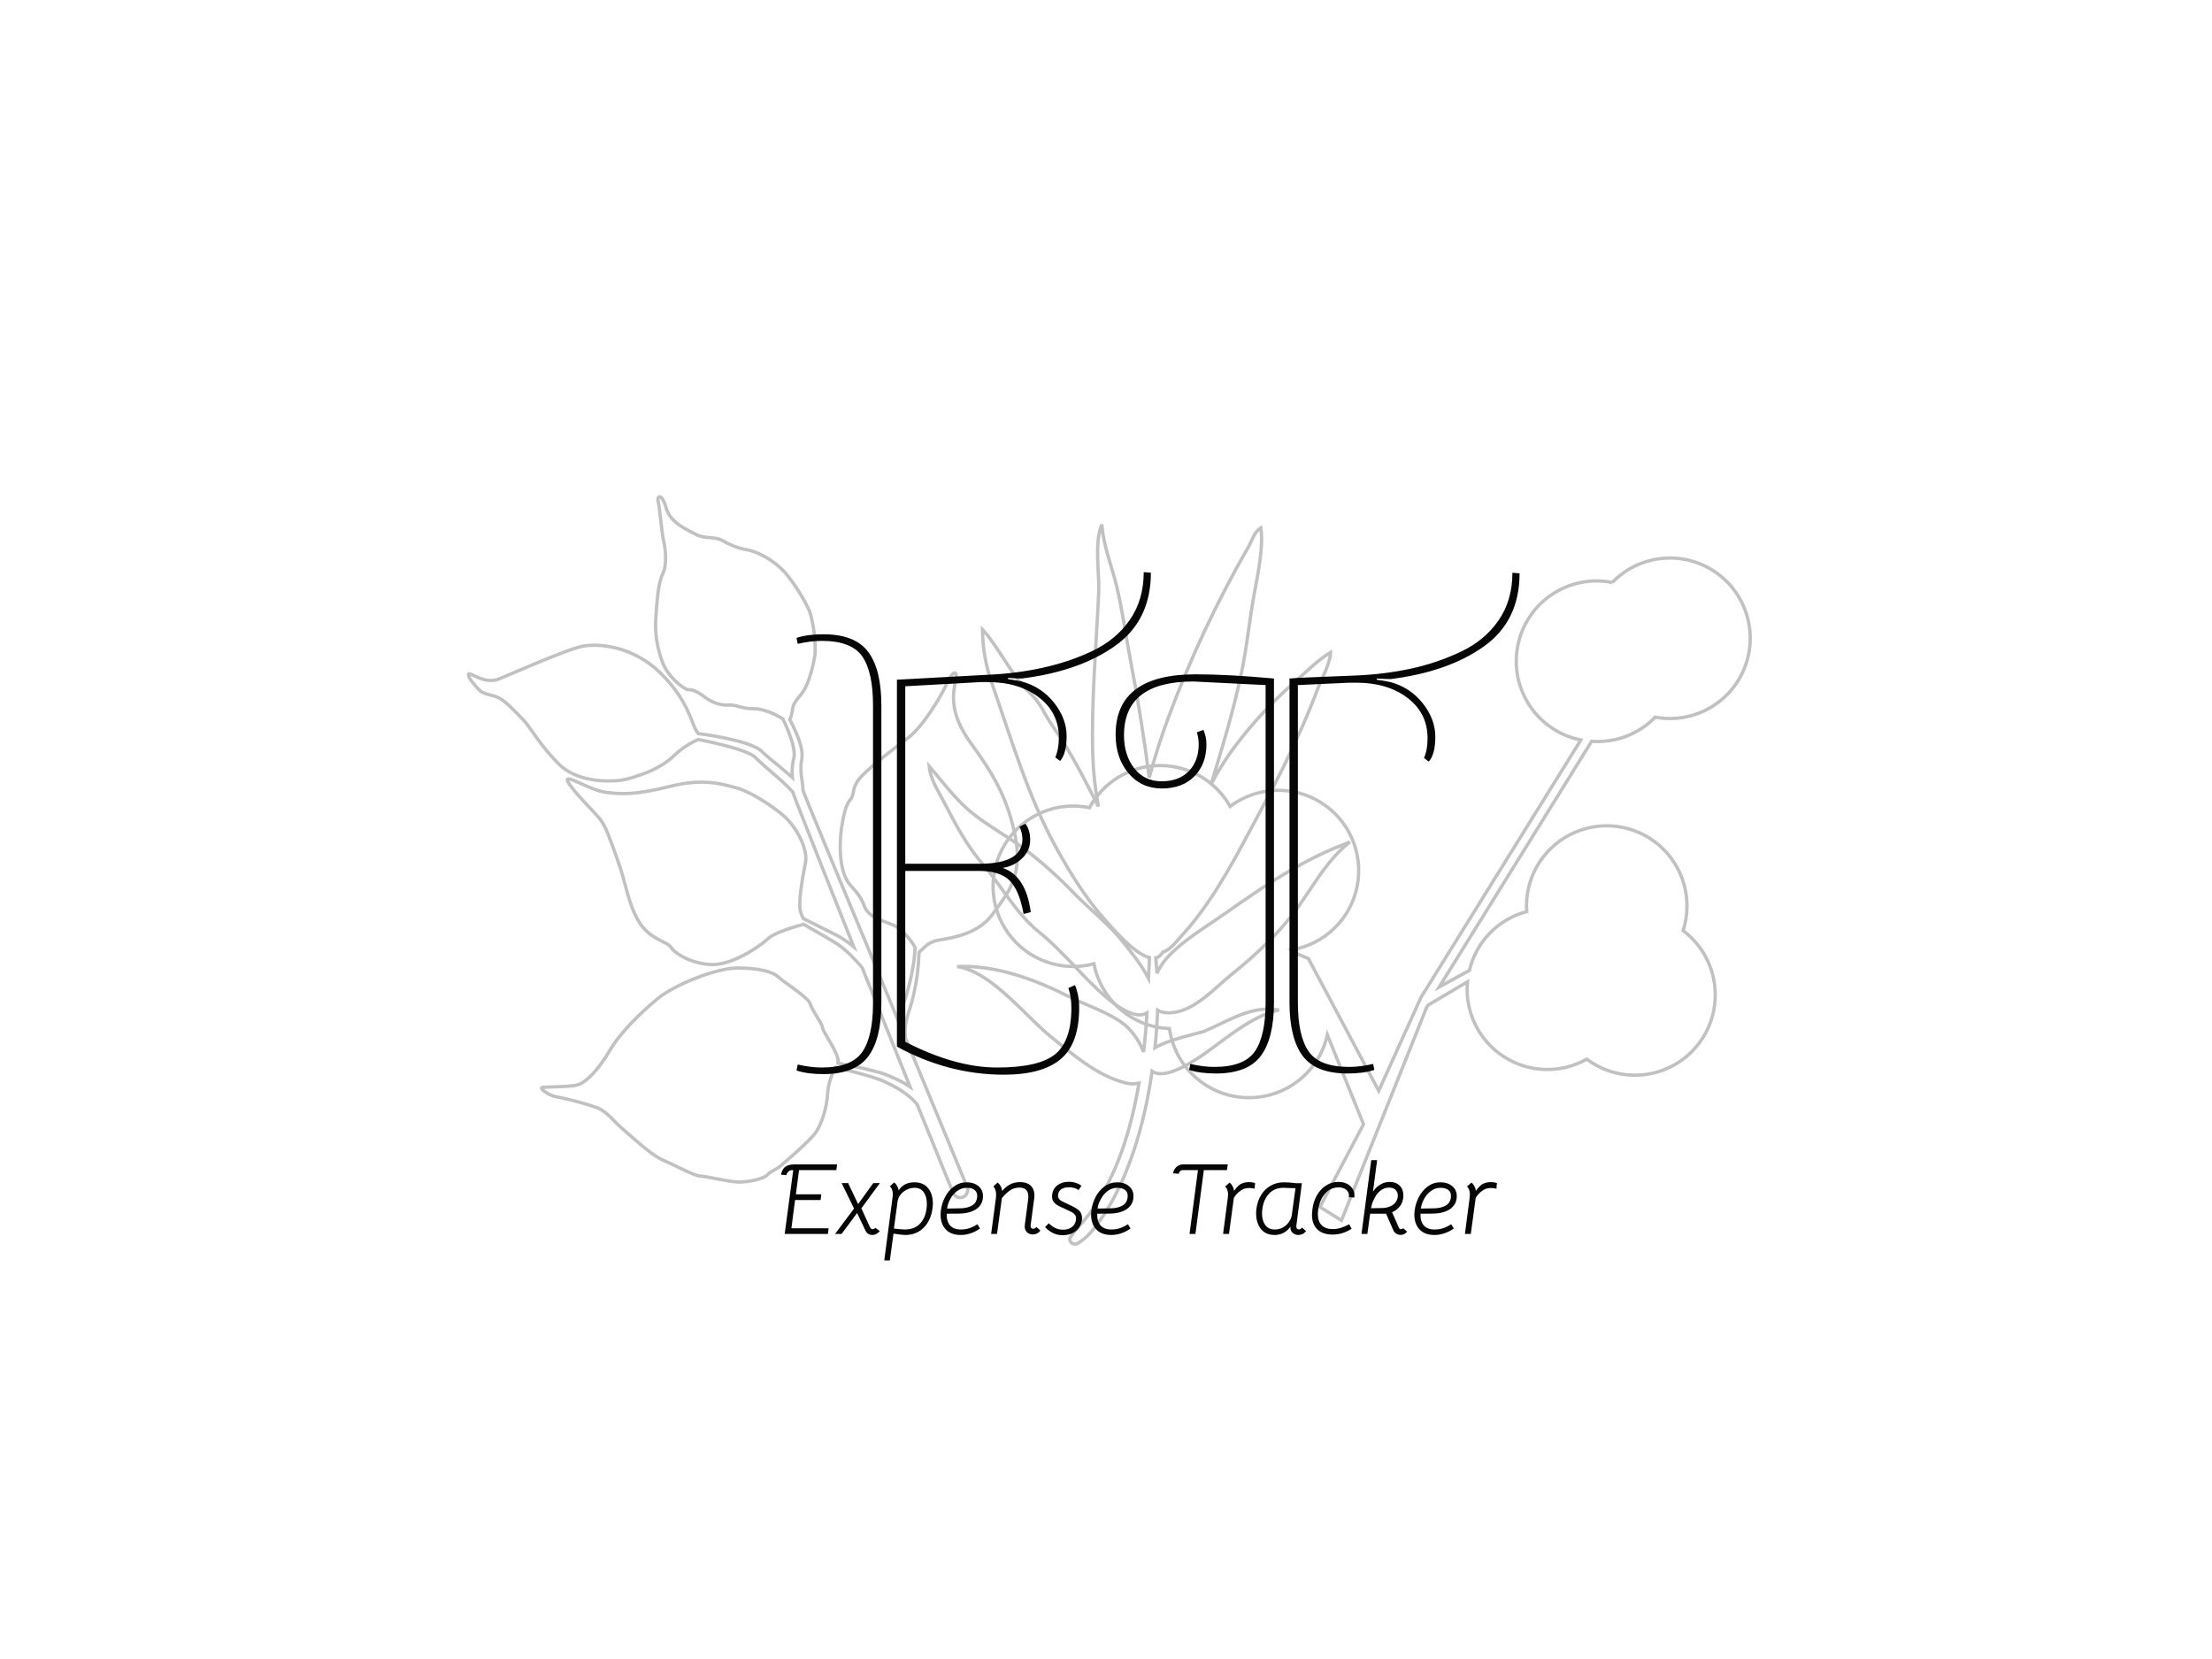
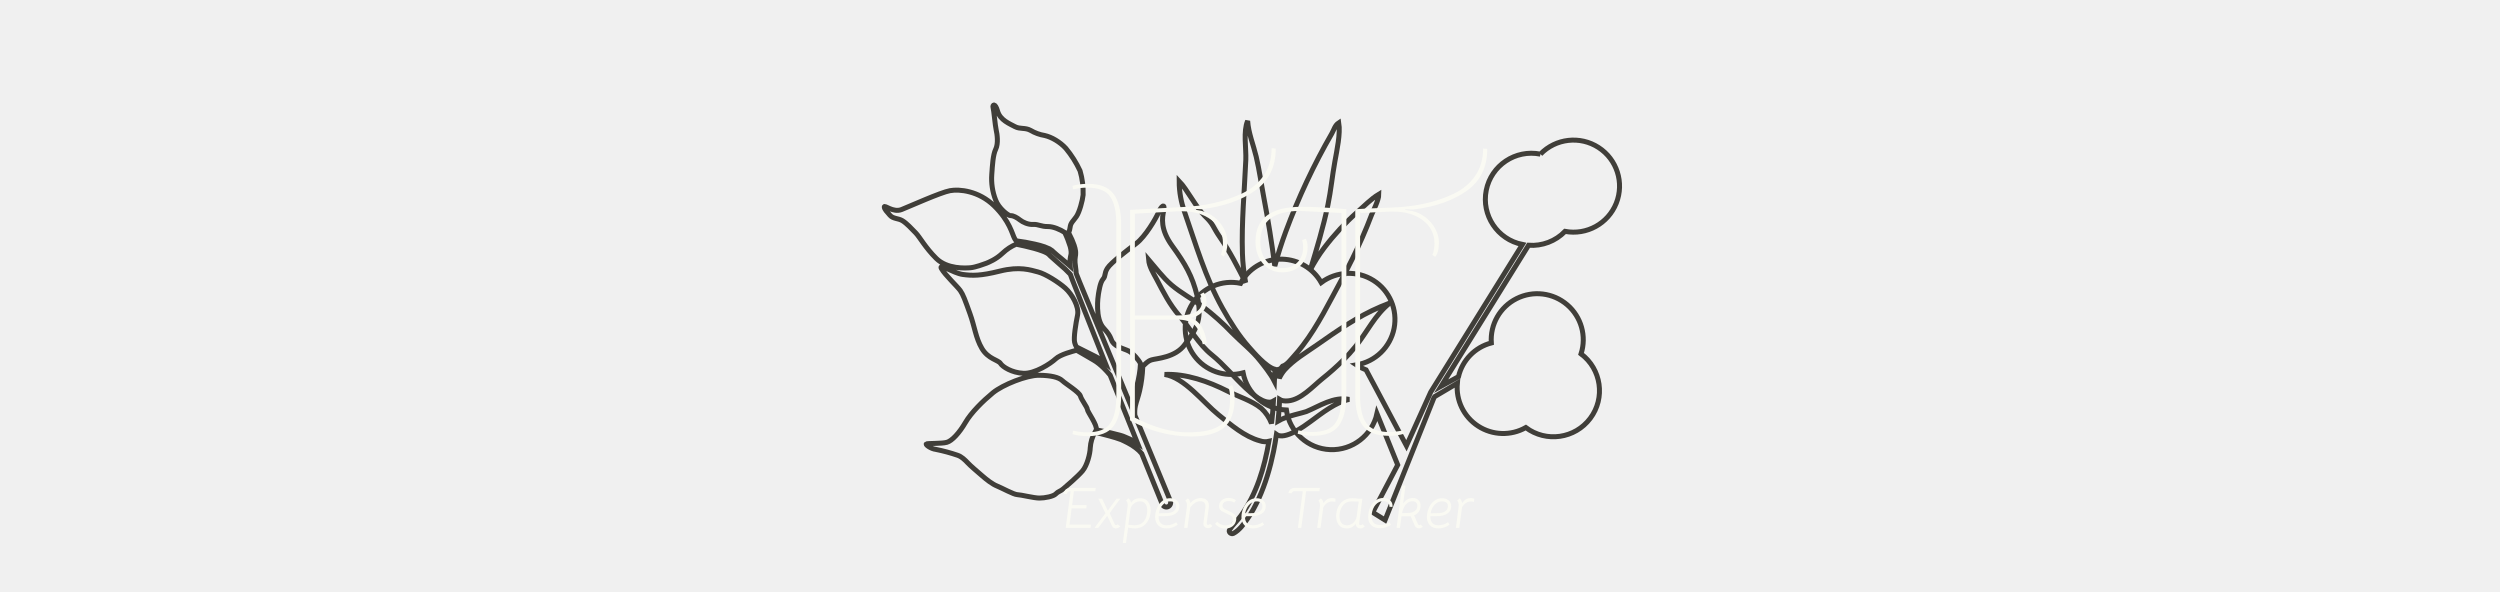
- <svg xmlns="http://www.w3.org/2000/svg" version="1.1" width="2000" height="1500" viewBox="0 0 2000 1500">
-   <rect width="2000" height="1500" x="0" y="0" id="background" stroke="transparent" fill="#ffffff" />
-   <svg xml:space="preserve" width="1500" height="1125" data-version="2" data-id="lg_7Q4JsqnYj3ns9Yr5c1" viewBox="0 0 571 355" x="250" y="187.5">
+ <svg xmlns="http://www.w3.org/2000/svg" version="1.1" width="1500" height="355" viewBox="0 0 1500 355">
+   <svg xml:space="preserve" width="1500" height="355" data-version="2" data-id="lg_7Q4JsqnYj3ns9Yr5c1" viewBox="0 0 571 355" x="0" y="0">
    <rect width="100%" height="100%" fill="transparent" />
-     <path fill="none" stroke="#c1c1c1" stroke-width="3" d="M459.757 92.484c-14.97-2.988-29.525 6.721-32.513 21.69-2.988 14.97 6.721 29.525 21.69 32.513l-54.886 88.375-.121.194-14.56 32.185-19.95-37.533-.862-1.581-3.403-6.4-3.497-1.512q-1.052-.792-2.19-1.503a27.648 27.648 0 1 0-21.233-49.37 27.677 27.677 0 0 0-47.527-1.099q-.469.75-.865 1.546a27.62 27.62 0 1 0 1.514 53.736 27.534 27.534 0 0 0 25.977 22.288 27.648 27.648 0 0 0 54.36 2.172l12.442 30.755-15.002 28.477 7.404 4.627 29.286-73.25.529-.847 13.555-8.016a27.62 27.62 0 0 0 41.075 26.609c12.212 9.155 29.53 6.676 38.686-5.536 9.155-12.212 6.677-29.53-5.536-38.686a27.62 27.62 0 1 0-53.84-6.558 27.392 27.392 0 0 0-19.702 20.224l-10.416 5.738 52.473-84.566a27.677 27.677 0 0 0 21.89-8.326 27.62 27.62 0 1 0-14.763-46.37" vector-effect="non-scaling-stroke" />
-     <path fill="none" stroke="#c1c1c1" stroke-width="3" d="m237.724 300.591-18.087-43.727-3.212-7.657a18.908 18.908 0 0 1 .32-5.778q.513-2.146 1.261-4.392a62.128 62.128 0 0 0 1.276-4.647 75.634 75.634 0 0 0 1.86-14.196l.003-.427c1.726-1.43 2.691-2.996 5.296-3.843 2.959-.929 14.229-1.248 19.964-9.203 5.772-7.961 11.113-13.752 7.306-29.508-2.824-11.508-6.952-18.751-14.864-29.633-7.28-10.043-6.061-16.775-5.118-21.324.944-4.55-1.513-2.643-3.098 1.128-1.585 3.77-7.993 14.617-13.315 18.64-5.323 4.022-15.313 11.602-17.383 14.934-2.07 3.333-.843 4.455-2.614 6.513-1.77 2.057-2.413 7.213-2.734 8.802-.3 1.604-2.173 15.065 3.206 20.711 5.347 5.69 3.562 6.781 6.135 9.275 2.558 2.517 7.098 3.19 9.683 4.868 1.905 1.235 4.88 4.473 6.173 6.96a48.622 48.622 0 0 1-.707 6.661 72.932 72.932 0 0 1-3.53 13.423q-.858 2.169-1.558 4.58l-.097.328-12.408-29.891q-9.123-21.821-18.125-43.721l-1.083-2.738-.554-1.376-.502-1.308a27.012 27.012 0 0 0-.316-3.222q-.26-1.7-.375-3.231a16.207 16.207 0 0 1 .202-3.915l.077-.44.058-.553a10.805 10.805 0 0 0-.022-1.994 18.908 18.908 0 0 0-.856-3.534q-.569-1.684-1.274-3.267-.94-2.142-2.047-4.235a10.805 10.805 0 0 0 .908-3.322c.286-2.669 1.906-3.71 3.759-6.403 1.852-2.693 3.696-9.613 4.035-12.97a45.92 45.92 0 0 0-1.834-14.475 62.128 62.128 0 0 0-8.549-13.504c-3.503-3.805-8.479-6.728-12.661-7.678a24.31 24.31 0 0 1-8.495-3.08c-3.248-1.813-6.29-.578-9.398-2.26-3.109-1.683-8.873-3.905-10.355-9.23-1.526-5.355-3.224-3.873-2.73-2.175.486 1.66 1.264 10.91 1.865 13.441.602 2.532 1.373 8.117-.278 11.512-1.651 3.394-1.953 9.382-2.37 15.158a35.116 35.116 0 0 0 2.275 15.212c1.759 5.023 7.662 9.684 9.09 9.53 1.427-.155 3.772 1.157 5.531 2.554 1.76 1.397 4.992 2.902 8.002 2.7 3.01-.2 4.66 1.351 8.873 1.268 3.298 0 7.37 1.862 9.969 3.518a56.725 56.725 0 0 1 3.307 8.416q.436 1.591.566 3.1.042.788-.018 1.439l-.343 1.573a18.908 18.908 0 0 0-.249 5.63l-.734-.647-4.558-3.85q-2.341-1.838-4.463-3.752l-.529-.47-.263-.283-.133-.093-.19-.199q-.788-.618-1.514-.994-1.482-.708-2.932-1.228-2.93-.997-5.83-1.61a108.048 108.048 0 0 0-11.21-1.98 8.104 8.104 0 0 1-1-1.492c-1.375-2.511-2.88-10.392-12.16-19.462-9.28-9.07-20.922-10.197-26.574-9.143-5.652 1.055-23.923 9.3-29.035 11.326-5.112 2.027-10.489-3.057-10.358-1.548.13 1.51 1.495 2.762 3.4 4.986 1.92 2.202 5.041 1.75 7.502 3.274 2.454 1.488 5.54 4.803 7.985 7.34 2.445 2.536 5.69 8.732 12.27 15.253 6.581 6.52 17.56 5.864 20.578 5.603 3.018-.26 8-2.147 9.458-2.676 1.414-.56 5.847-2.37 9.454-5.779 3.01-2.839 5.602-4.42 8.486-5.666a162.072 162.072 0 0 1 10.577 2.46q2.83.762 5.49 1.767a18.908 18.908 0 0 1 2.491 1.15l.996.698.124.153.241.268.564.56q2.224 2.051 4.466 3.983 2.279 1.926 4.407 3.878a48.622 48.622 0 0 1 2.945 2.952l.268.419.029.053.09.294q.237.792.529 1.458l.515 1.384 1.09 2.775q8.64 22.042 17.421 44.02l1.22 3.062a45.92 45.92 0 0 0-4.048-2.933l-1.85-1.031-7.297-3.66-4.15-2.08a10.805 10.805 0 0 1-1.06-2.722c-.675-2.945.74-11.418 1.776-16.43.999-5.006-3.384-12.592-7.38-16.116-3.98-3.545-11.928-8.583-16.354-9.704-4.47-1.15-11.011-3.489-22.806-.536-11.796 2.953-16.633 2.797-22.333 2.037-5.7-.76-14.899-7.167-12.766-3.432 2.133 3.736 9.492 10.604 11.249 13.087 1.734 2.468 2.895 5.754 5.784 13.778 2.898 7.965 3.45 14.617 7.21 20.975 3.758 6.358 9.868 6.91 11.147 8.993 1.294 2.06 6.82 5.566 13.706 5.904 6.893.375 16.434-5.904 19.328-8.626 2.895-2.721 10.455-4.617 12.62-5.212l3.128 1.795q3.551 1.992 7.025 4.095c2.242 1.273 4.227 2.96 6.125 4.816q2.044 2.025 3.845 4.21l13.537 33.649 2.942 7.336q-2.348-1.545-4.773-2.65l-2.73-1.186-.691-.285-.356-.15-.394-.145q-.706-.263-1.458-.46-2.875-.793-5.745-1.45l-5.742-1.218-2.895-.576c.769-2.793-5.254-10.769-5.362-12.263-.108-1.493-3.482-5.67-4.177-8.068-.71-2.377-8.782-7.238-10.88-9.234-2.135-1.99-6.718-3.121-13.985-3.198-7.304-.07-21.696 5.65-27.66 10.541-5.927 4.885-12.972 11.79-16.529 17.907-3.557 6.116-7.968 10.908-11.053 11.782-3.1.896-11.994.505-12.388 1.02-.394.516 2.901 2.922 5.787 3.228a102.646 102.646 0 0 1 13.033 3.52c2.328.773 4.448 2.785 6.173 4.653 1.748 1.883 5.632 5.097 8.453 7.567 2.836 2.448 6.045 5.024 9.074 6.255 3.03 1.23 9.949 5.053 12.06 5.146 2.142.05 10.061 2.066 13.299 2.058 3.222.014 8.513-.997 9.859-2.495 1.368-1.482 2.649-1.475 4.453-3.015 1.803-1.54 8.72-7.415 11.561-10.767 2.842-3.352 4.545-10.305 4.665-13.914a21.61 21.61 0 0 1 2.798-9.318l3.308.832 5.654 1.486a72.932 72.932 0 0 1 6.86 2.165l.296.142.297.142.675.307 2.593 1.289a32.414 32.414 0 0 1 4.758 3q2.07 1.517 3.637 3.471l12.344 30.407.044.031a2.62 2.62 0 0 0 3.392 1.42 2.701 2.701 0 0 0 1.413-3.43m-59.918-135.77" vector-effect="non-scaling-stroke" />
-     <path fill="none" stroke="#c1c1c1" stroke-width="3" d="M363.843 184.046c-13.843 5.862-25.896 14.338-38.253 22.98-6.605 4.623-13.815 8.806-19.264 14.833a22.016 22.016 0 0 0-3.275 5.118q-.165-2.642-.412-5.311.77-.165 1.376-.716.633-.605 1.073-1.238c2.614-.826 4.816-3.88 6.687-5.917q2.807-3.082 5.367-6.467c9.136-11.971 16.044-26.172 23.116-39.189q6.935-12.714 12.77-25.978 2.89-6.578 5.421-13.265c.826-2.174 4.348-8.834 4.348-12.357-4.76 2.863-8.806 7.156-12.88 10.678a148.608 148.608 0 0 0-19.896 21.493 93.568 93.568 0 0 0-8.366 13.293c3.908-12.825 7.843-25.814 10.568-38.914 1.843-8.889 2.614-17.475 4.238-26.364 1.155-6.467 3.385-16.484 2.311-23.062-2.339 1.541-2.862 4.128-4.183 6.44a388.032 388.032 0 0 0-27.575 58.728 233.92 233.92 0 0 0-6.632 20.805 674.24 674.24 0 0 0-6.522-40.73c-1.596-8.366-2.67-16.594-4.624-24.85-1.65-6.963-4.706-14.31-5.146-21.521-2.724 6.275-.826 16.347-1.1 23.31-.826 18.713-2.615 37.51-2.037 56.14.165 5.642.825 11.696 1.926 17.613-4.733-9.274-9.357-18.548-15.356-27.135-4.54-6.55-3.633-7.65-9.274-13.017-4.871-4.678-10.54-15.879-15.246-20.75 0 6.798 1.32 12.935 3.054 17.97 6.88 19.705 12.632 39.85 22.897 58.206 4.651 8.256 9.742 16.457 16.017 23.502 2.421 2.697 10.045 11.833 15.466 13.21l-.028 1.21-.275 5.945c-2.477-4.844-6.522-9.66-8.42-12.11-4.872-6.246-11.394-11.282-16.898-16.869a151.36 151.36 0 0 0-17.888-15.962c-6.055-4.403-12.824-7.98-18.549-12.851-5.09-4.349-9.467-10.293-13.732-15.219.358 4.21 2.78 7.98 4.788 11.751 4.293 8.146 7.706 15.026 13.705 22.016 6.605 7.706 11.394 16.897 19.264 23.254 7.43 5.972 13.403 13.458 20.448 20.035 3.137 2.945 11.75 10.815 16.732 7.87q-.33 6.413-1.101 12.853l-.055.577a23.667 23.667 0 0 0-6.192-9.136c-5.834-4.679-13.402-6.825-20.007-10.183-11.751-5.944-25.043-10.65-37.978-10.1 11.917 1.817 23.255 16.87 32.281 24.163 7.348 5.944 15.687 13.21 24.988 15.687a9.632 9.632 0 0 0 5.34.275c-2.698 15.769-7.431 31.648-16.788 44.61-2.091 2.917-4.788 5.366-6.77 8.338-.99 1.459.88 3.027 2.284 2.284 3.578-1.899 6.22-5.641 8.477-8.889 2.586-3.687 4.678-7.678 6.577-11.75 4.128-9.082 6.962-18.714 8.971-28.484q1.019-5.091 1.762-10.21c4.953 3.578 16.677-4.953 20.475-7.788 6.824-5.009 15.08-11.586 23.171-13.265-9.467-1.788-17.64 3.963-25.758 7.32-1.762.744-11.559 2.56-16.898 5.642q.66-6.44.909-12.907c1.183.716 2.862 1.074 5.173.826 7.706-.743 14.586-8.531 20.283-13.154a154.112 154.112 0 0 0 12.851-11.421q3.798-3.798 7.156-7.954c7.072-8.75 11.696-19.07 20.722-26.226-1.816.825-3.715 1.486-5.641 2.284" vector-effect="non-scaling-stroke" />
-     <path fill="#060606" d="M256.518 126.56q6.786 1.854 11.11 7.3 4.316 5.453 4.316 11.522 0 6.061-2.26 8.53l-1.644-1.23q1.231-2.883 1.231-6.786 0-8.64-6.887-13.883-6.894-5.25-17.59-5.25h-2.463l-25.919 1.44v61.087h25.506q14.81 0 14.81-8.43 0-2.266-1.028-4.323l2.057-1.028q1.643 2.056 1.643 5.656t-2.78 6.271q-2.774 2.68-6.685 3.295 8.024 2.672 9.668 15.216l-2.47.622q-1.433-8.024-4.728-11.42-3.288-3.39-10.697-3.39h-25.296v58.82q17.28 8.843 31.575 8.843 14.289 0 19.945-4.52 5.656-4.526 5.656-16.048 0-3.7-1.029-6.785l2.267-1.029q1.441 3.498 1.441 7.814 0 12.34-6.38 17.692-6.373 5.345-19.539 5.345-19.126 0-36.811-9.668V125.944l30.228-1.644q21.393-.825 37.021-8.227 8.227-3.91 12.963-10.797 4.73-6.895 4.73-16.353l2.469.203q0 16.454-12.34 25.195t-32.09 11.21q-1.441 0-4.729-.202v.405q2.882.413 4.73.826m-48.333 8.227V237.21q0 12.34-4.526 18.41-4.52 6.068-15.426 6.068-5.547 0-9.255-1.238l.413-2.057q4.526 1.029 8.227 1.029 10.283 0 13.984-5.345 3.708-5.345 3.708-16.867V134.787q0-11.515-3.708-16.867-3.7-5.344-13.984-5.344-3.7 0-8.227 1.028l-.413-2.057q3.708-1.238 9.255-1.238 10.907 0 15.426 6.069 4.526 6.068 4.526 18.409" />
+     <path fill="none" stroke="#403e39" stroke-width="3" d="M459.757 92.484c-14.97-2.988-29.525 6.721-32.513 21.69-2.988 14.97 6.721 29.525 21.69 32.513l-54.886 88.375-.121.194-14.56 32.185-19.95-37.533-.862-1.581-3.403-6.4-3.497-1.512q-1.052-.792-2.19-1.503a27.648 27.648 0 1 0-21.233-49.37 27.677 27.677 0 0 0-47.527-1.099q-.469.75-.865 1.546a27.62 27.62 0 1 0 1.514 53.736 27.534 27.534 0 0 0 25.977 22.288 27.648 27.648 0 0 0 54.36 2.172l12.442 30.755-15.002 28.477 7.404 4.627 29.286-73.25.529-.847 13.555-8.016a27.62 27.62 0 0 0 41.075 26.609c12.212 9.155 29.53 6.676 38.686-5.536 9.155-12.212 6.677-29.53-5.536-38.686a27.62 27.62 0 1 0-53.84-6.558 27.392 27.392 0 0 0-19.702 20.224l-10.416 5.738 52.473-84.566a27.677 27.677 0 0 0 21.89-8.326 27.62 27.62 0 1 0-14.763-46.37" vector-effect="non-scaling-stroke" />
+     <path fill="none" stroke="#403e39" stroke-width="3" d="m237.724 300.591-18.087-43.727-3.212-7.657a18.908 18.908 0 0 1 .32-5.778q.513-2.146 1.261-4.392a62.128 62.128 0 0 0 1.276-4.647 75.634 75.634 0 0 0 1.86-14.196l.003-.427c1.726-1.43 2.691-2.996 5.296-3.843 2.959-.929 14.229-1.248 19.964-9.203 5.772-7.961 11.113-13.752 7.306-29.508-2.824-11.508-6.952-18.751-14.864-29.633-7.28-10.043-6.061-16.775-5.118-21.324.944-4.55-1.513-2.643-3.098 1.128-1.585 3.77-7.993 14.617-13.315 18.64-5.323 4.022-15.313 11.602-17.383 14.934-2.07 3.333-.843 4.455-2.614 6.513-1.77 2.057-2.413 7.213-2.734 8.802-.3 1.604-2.173 15.065 3.206 20.711 5.347 5.69 3.562 6.781 6.135 9.275 2.558 2.517 7.098 3.19 9.683 4.868 1.905 1.235 4.88 4.473 6.173 6.96a48.622 48.622 0 0 1-.707 6.661 72.932 72.932 0 0 1-3.53 13.423q-.858 2.169-1.558 4.58l-.097.328-12.408-29.891q-9.123-21.821-18.125-43.721l-1.083-2.738-.554-1.376-.502-1.308a27.012 27.012 0 0 0-.316-3.222q-.26-1.7-.375-3.231a16.207 16.207 0 0 1 .202-3.915l.077-.44.058-.553a10.805 10.805 0 0 0-.022-1.994 18.908 18.908 0 0 0-.856-3.534q-.569-1.684-1.274-3.267-.94-2.142-2.047-4.235a10.805 10.805 0 0 0 .908-3.322c.286-2.669 1.906-3.71 3.759-6.403 1.852-2.693 3.696-9.613 4.035-12.97a45.92 45.92 0 0 0-1.834-14.475 62.128 62.128 0 0 0-8.549-13.504c-3.503-3.805-8.479-6.728-12.661-7.678a24.31 24.31 0 0 1-8.495-3.08c-3.248-1.813-6.29-.578-9.398-2.26-3.109-1.683-8.873-3.905-10.355-9.23-1.526-5.355-3.224-3.873-2.73-2.175.486 1.66 1.264 10.91 1.865 13.441.602 2.532 1.373 8.117-.278 11.512-1.651 3.394-1.953 9.382-2.37 15.158a35.116 35.116 0 0 0 2.275 15.212c1.759 5.023 7.662 9.684 9.09 9.53 1.427-.155 3.772 1.157 5.531 2.554 1.76 1.397 4.992 2.902 8.002 2.7 3.01-.2 4.66 1.351 8.873 1.268 3.298 0 7.37 1.862 9.969 3.518a56.725 56.725 0 0 1 3.307 8.416q.436 1.591.566 3.1.042.788-.018 1.439l-.343 1.573a18.908 18.908 0 0 0-.249 5.63l-.734-.647-4.558-3.85q-2.341-1.838-4.463-3.752l-.529-.47-.263-.283-.133-.093-.19-.199q-.788-.618-1.514-.994-1.482-.708-2.932-1.228-2.93-.997-5.83-1.61a108.048 108.048 0 0 0-11.21-1.98 8.104 8.104 0 0 1-1-1.492c-1.375-2.511-2.88-10.392-12.16-19.462-9.28-9.07-20.922-10.197-26.574-9.143-5.652 1.055-23.923 9.3-29.035 11.326-5.112 2.027-10.489-3.057-10.358-1.548.13 1.51 1.495 2.762 3.4 4.986 1.92 2.202 5.041 1.75 7.502 3.274 2.454 1.488 5.54 4.803 7.985 7.34 2.445 2.536 5.69 8.732 12.27 15.253 6.581 6.52 17.56 5.864 20.578 5.603 3.018-.26 8-2.147 9.458-2.676 1.414-.56 5.847-2.37 9.454-5.779 3.01-2.839 5.602-4.42 8.486-5.666a162.072 162.072 0 0 1 10.577 2.46q2.83.762 5.49 1.767a18.908 18.908 0 0 1 2.491 1.15l.996.698.124.153.241.268.564.56q2.224 2.051 4.466 3.983 2.279 1.926 4.407 3.878a48.622 48.622 0 0 1 2.945 2.952l.268.419.029.053.09.294q.237.792.529 1.458l.515 1.384 1.09 2.775q8.64 22.042 17.421 44.02l1.22 3.062a45.92 45.92 0 0 0-4.048-2.933l-1.85-1.031-7.297-3.66-4.15-2.08a10.805 10.805 0 0 1-1.06-2.722c-.675-2.945.74-11.418 1.776-16.43.999-5.006-3.384-12.592-7.38-16.116-3.98-3.545-11.928-8.583-16.354-9.704-4.47-1.15-11.011-3.489-22.806-.536-11.796 2.953-16.633 2.797-22.333 2.037-5.7-.76-14.899-7.167-12.766-3.432 2.133 3.736 9.492 10.604 11.249 13.087 1.734 2.468 2.895 5.754 5.784 13.778 2.898 7.965 3.45 14.617 7.21 20.975 3.758 6.358 9.868 6.91 11.147 8.993 1.294 2.06 6.82 5.566 13.706 5.904 6.893.375 16.434-5.904 19.328-8.626 2.895-2.721 10.455-4.617 12.62-5.212l3.128 1.795q3.551 1.992 7.025 4.095c2.242 1.273 4.227 2.96 6.125 4.816q2.044 2.025 3.845 4.21l13.537 33.649 2.942 7.336q-2.348-1.545-4.773-2.65l-2.73-1.186-.691-.285-.356-.15-.394-.145q-.706-.263-1.458-.46-2.875-.793-5.745-1.45l-5.742-1.218-2.895-.576c.769-2.793-5.254-10.769-5.362-12.263-.108-1.493-3.482-5.67-4.177-8.068-.71-2.377-8.782-7.238-10.88-9.234-2.135-1.99-6.718-3.121-13.985-3.198-7.304-.07-21.696 5.65-27.66 10.541-5.927 4.885-12.972 11.79-16.529 17.907-3.557 6.116-7.968 10.908-11.053 11.782-3.1.896-11.994.505-12.388 1.02-.394.516 2.901 2.922 5.787 3.228a102.646 102.646 0 0 1 13.033 3.52c2.328.773 4.448 2.785 6.173 4.653 1.748 1.883 5.632 5.097 8.453 7.567 2.836 2.448 6.045 5.024 9.074 6.255 3.03 1.23 9.949 5.053 12.06 5.146 2.142.05 10.061 2.066 13.299 2.058 3.222.014 8.513-.997 9.859-2.495 1.368-1.482 2.649-1.475 4.453-3.015 1.803-1.54 8.72-7.415 11.561-10.767 2.842-3.352 4.545-10.305 4.665-13.914a21.61 21.61 0 0 1 2.798-9.318l3.308.832 5.654 1.486a72.932 72.932 0 0 1 6.86 2.165l.296.142.297.142.675.307 2.593 1.289a32.414 32.414 0 0 1 4.758 3q2.07 1.517 3.637 3.471l12.344 30.407.044.031a2.62 2.62 0 0 0 3.392 1.42 2.701 2.701 0 0 0 1.413-3.43m-59.918-135.77" vector-effect="non-scaling-stroke" />
+     <path fill="none" stroke="#403e39" stroke-width="3" d="M363.843 184.046c-13.843 5.862-25.896 14.338-38.253 22.98-6.605 4.623-13.815 8.806-19.264 14.833a22.016 22.016 0 0 0-3.275 5.118q-.165-2.642-.412-5.311.77-.165 1.376-.716.633-.605 1.073-1.238c2.614-.826 4.816-3.88 6.687-5.917q2.807-3.082 5.367-6.467c9.136-11.971 16.044-26.172 23.116-39.189q6.935-12.714 12.77-25.978 2.89-6.578 5.421-13.265c.826-2.174 4.348-8.834 4.348-12.357-4.76 2.863-8.806 7.156-12.88 10.678a148.608 148.608 0 0 0-19.896 21.493 93.568 93.568 0 0 0-8.366 13.293c3.908-12.825 7.843-25.814 10.568-38.914 1.843-8.889 2.614-17.475 4.238-26.364 1.155-6.467 3.385-16.484 2.311-23.062-2.339 1.541-2.862 4.128-4.183 6.44a388.032 388.032 0 0 0-27.575 58.728 233.92 233.92 0 0 0-6.632 20.805 674.24 674.24 0 0 0-6.522-40.73c-1.596-8.366-2.67-16.594-4.624-24.85-1.65-6.963-4.706-14.31-5.146-21.521-2.724 6.275-.826 16.347-1.1 23.31-.826 18.713-2.615 37.51-2.037 56.14.165 5.642.825 11.696 1.926 17.613-4.733-9.274-9.357-18.548-15.356-27.135-4.54-6.55-3.633-7.65-9.274-13.017-4.871-4.678-10.54-15.879-15.246-20.75 0 6.798 1.32 12.935 3.054 17.97 6.88 19.705 12.632 39.85 22.897 58.206 4.651 8.256 9.742 16.457 16.017 23.502 2.421 2.697 10.045 11.833 15.466 13.21l-.028 1.21-.275 5.945c-2.477-4.844-6.522-9.66-8.42-12.11-4.872-6.246-11.394-11.282-16.898-16.869a151.36 151.36 0 0 0-17.888-15.962c-6.055-4.403-12.824-7.98-18.549-12.851-5.09-4.349-9.467-10.293-13.732-15.219.358 4.21 2.78 7.98 4.788 11.751 4.293 8.146 7.706 15.026 13.705 22.016 6.605 7.706 11.394 16.897 19.264 23.254 7.43 5.972 13.403 13.458 20.448 20.035 3.137 2.945 11.75 10.815 16.732 7.87q-.33 6.413-1.101 12.853l-.055.577a23.667 23.667 0 0 0-6.192-9.136c-5.834-4.679-13.402-6.825-20.007-10.183-11.751-5.944-25.043-10.65-37.978-10.1 11.917 1.817 23.255 16.87 32.281 24.163 7.348 5.944 15.687 13.21 24.988 15.687a9.632 9.632 0 0 0 5.34.275c-2.698 15.769-7.431 31.648-16.788 44.61-2.091 2.917-4.788 5.366-6.77 8.338-.99 1.459.88 3.027 2.284 2.284 3.578-1.899 6.22-5.641 8.477-8.889 2.586-3.687 4.678-7.678 6.577-11.75 4.128-9.082 6.962-18.714 8.971-28.484q1.019-5.091 1.762-10.21c4.953 3.578 16.677-4.953 20.475-7.788 6.824-5.009 15.08-11.586 23.171-13.265-9.467-1.788-17.64 3.963-25.758 7.32-1.762.744-11.559 2.56-16.898 5.642q.66-6.44.909-12.907c1.183.716 2.862 1.074 5.173.826 7.706-.743 14.586-8.531 20.283-13.154a154.112 154.112 0 0 0 12.851-11.421q3.798-3.798 7.156-7.954c7.072-8.75 11.696-19.07 20.722-26.226-1.816.825-3.715 1.486-5.641 2.284" vector-effect="non-scaling-stroke" />
+     <path fill="#fafaf3" d="M256.518 126.56q6.786 1.854 11.11 7.3 4.316 5.453 4.316 11.522 0 6.061-2.26 8.53l-1.644-1.23q1.231-2.883 1.231-6.786 0-8.64-6.887-13.883-6.894-5.25-17.59-5.25h-2.463l-25.919 1.44v61.087h25.506q14.81 0 14.81-8.43 0-2.266-1.028-4.323l2.057-1.028q1.643 2.056 1.643 5.656t-2.78 6.271q-2.774 2.68-6.685 3.295 8.024 2.672 9.668 15.216l-2.47.622q-1.433-8.024-4.728-11.42-3.288-3.39-10.697-3.39h-25.296v58.82q17.28 8.843 31.575 8.843 14.289 0 19.945-4.52 5.656-4.526 5.656-16.048 0-3.7-1.029-6.785l2.267-1.029q1.441 3.498 1.441 7.814 0 12.34-6.38 17.692-6.373 5.345-19.539 5.345-19.126 0-36.811-9.668V125.944l30.228-1.644q21.393-.825 37.021-8.227 8.227-3.91 12.963-10.797 4.73-6.895 4.73-16.353l2.469.203q0 16.454-12.34 25.195t-32.09 11.21q-1.441 0-4.729-.202v.405q2.882.413 4.73.826m-48.333 8.227V237.21q0 12.34-4.526 18.41-4.52 6.068-15.426 6.068-5.547 0-9.255-1.238l.413-2.057q4.526 1.029 8.227 1.029 10.283 0 13.984-5.345 3.708-5.345 3.708-16.867V134.787q0-11.515-3.708-16.867-3.7-5.344-13.984-5.344-3.7 0-8.227 1.028l-.413-2.057q3.708-1.238 9.255-1.238 10.907 0 15.426 6.069 4.526 6.068 4.526 18.409" />
    <rect width="168.42" height="238.84" x="-84.21" y="-119.42" fill="none" rx="0" ry="0" transform="translate(240.32 175.77)scale(.7242)" />
-     <path fill="#060606" d="M348.658 237.008V125.53q2.057-.202 7.409-.412 5.344-.203 15.324-.616 9.972-.413 19.025-2.368 9.045-1.948 17.272-5.859 8.227-3.91 12.956-10.798 4.736-6.887 4.736-16.352l2.462.21q0 16.454-12.34 25.195t-32.082 11.203q-1.441 0-4.73-.203v.413q2.876.413 4.73.819 6.785 1.854 11.109 7.307 4.316 5.446 4.316 11.515t-2.26 8.538l-1.65-1.239q1.238-2.672 1.238-6.785 0-8.64-6.894-13.883-6.888-5.243-17.584-5.243h-2.47l-17.685.818v109.217q0 11.514 3.701 16.866 3.7 5.345 13.984 5.345 3.708 0 8.227-1.029l.413 2.057q-3.7 1.231-9.255 1.231-10.9 0-15.426-6.061-4.526-6.07-4.526-18.41m-8.227-109.217-24.883-1.231q-23.855 0-23.855 18.51 0 6.786 3.49 11.312 3.498 4.527 9.466 4.527 5.96 0 9.356-3.498 3.397-3.498 3.397-9.256 0-2.056-.623-4.113l2.267-.826q1.028 2.47 1.028 4.94 0 6.785-4.113 11-4.114 4.222-11.211 4.222t-11.515-5.25q-4.425-5.244-4.425-13.26 0-20.778 27.563-20.778 11.102 0 26.94 1.441v111.477q0 12.34-4.526 18.409-4.526 6.061-15.425 6.061-5.555 0-9.255-1.23l.412-2.058q4.527 1.029 8.227 1.029 10.284 0 13.985-5.345 3.7-5.352 3.7-16.866Z" />
+     <path fill="#fafaf3" d="M348.658 237.008V125.53q2.057-.202 7.409-.412 5.344-.203 15.324-.616 9.972-.413 19.025-2.368 9.045-1.948 17.272-5.859 8.227-3.91 12.956-10.798 4.736-6.887 4.736-16.352l2.462.21q0 16.454-12.34 25.195t-32.082 11.203q-1.441 0-4.73-.203v.413q2.876.413 4.73.819 6.785 1.854 11.109 7.307 4.316 5.446 4.316 11.515t-2.26 8.538l-1.65-1.239q1.238-2.672 1.238-6.785 0-8.64-6.894-13.883-6.888-5.243-17.584-5.243h-2.47l-17.685.818v109.217q0 11.514 3.701 16.866 3.7 5.345 13.984 5.345 3.708 0 8.227-1.029l.413 2.057q-3.7 1.231-9.255 1.231-10.9 0-15.426-6.061-4.526-6.07-4.526-18.41m-8.227-109.217-24.883-1.231q-23.855 0-23.855 18.51 0 6.786 3.49 11.312 3.498 4.527 9.466 4.527 5.96 0 9.356-3.498 3.397-3.498 3.397-9.256 0-2.056-.623-4.113l2.267-.826q1.028 2.47 1.028 4.94 0 6.785-4.113 11-4.114 4.222-11.211 4.222t-11.515-5.25q-4.425-5.244-4.425-13.26 0-20.778 27.563-20.778 11.102 0 26.94 1.441v111.477q0 12.34-4.526 18.409-4.526 6.061-15.425 6.061-5.555 0-9.255-1.23l.412-2.058q4.527 1.029 8.227 1.029 10.284 0 13.985-5.345 3.7-5.352 3.7-16.866Z" />
    <rect width="191.98" height="237.99" x="-95.99" y="-119" fill="none" rx="0" ry="0" transform="translate(358.69 175.66)scale(.7242)" />
    <rect width="427.8" height="321.88" x="-213.9" y="-160.94" fill="none" rx="0" ry="0" transform="translate(287.94 194.97)scale(.7242)" />
-     <path fill="#060606" d="M177.85 294.73q-.66 0-1.01.1-.35.11-.6.39-.24.17-.47.56-.23.38-.26.7l-1.86-.18q.28-1.61 1.3-2.62.63-.46 1.34-.67.72-.21 1.77-.24h14.88l-.25 1.96h-12.84l-1.09 8.33h8.75l-.24 1.96h-8.79l-1.26 9.73h12.81l-.24 1.96h-14.88z" />
+     <path fill="#fafaf3" d="M177.85 294.73q-.66 0-1.01.1-.35.11-.6.39-.24.17-.47.56-.23.38-.26.7l-1.86-.18q.28-1.61 1.3-2.62.63-.46 1.34-.67.72-.21 1.77-.24h14.88l-.25 1.96h-12.84l-1.09 8.33h8.75l-.24 1.96h-8.79l-1.26 9.73h12.81l-.24 1.96h-14.88z" />
    <rect width="19.29" height="23.94" x="-9.64" y="-11.97" fill="none" rx="0" ry="0" transform="translate(183.8 305.24)" />
-     <path fill="#060606" d="m200.18 306.42 5.22-7.21h2.27l-6.37 8.68 3.05 6.65q.14.24.29.38.16.14.51.14.6 0 .95-.49l1.54 1.16q-.53.63-1.19.98-.67.35-1.37.35-.77 0-1.4-.39-.63-.38-.98-1.15l-2.87-6.02-5.35 7.21h-2.24l6.54-8.75-4.27-8.75h2.24Z" />
+     <path fill="#fafaf3" d="m200.18 306.42 5.22-7.21h2.27l-6.37 8.68 3.05 6.65q.14.24.29.38.16.14.51.14.6 0 .95-.49l1.54 1.16q-.53.63-1.19.98-.67.35-1.37.35-.77 0-1.4-.39-.63-.38-.98-1.15l-2.87-6.02-5.35 7.21h-2.24l6.54-8.75-4.27-8.75h2.24Z" />
    <rect width="15.43" height="17.85" x="-7.71" y="-8.93" fill="none" rx="0" ry="0" transform="translate(200.46 308.63)" />
-     <path fill="#060606" d="M219.57 298.93q3.08 0 4.71 2.03t1.63 5.25q0 .59-.14 1.78-.53 4.06-3.03 6.57-2.5 2.5-6.35 2.5-.95 0-4.03-.46l-1.26 9.21h-1.92l2.83-21.49q.11-.7.11-1.26 0-1.79-.98-2.77l1.47-1.33q.52.42.96 1.16.44.73.58 1.57 1.78-2.76 5.42-2.76m-3.29 16.24q3.22 0 5.13-1.94 1.91-1.95 2.33-5.27.1-.84.1-1.61 0-2.49-1.08-4.01-1.09-1.52-3.15-1.52-2 0-3.7 1.26-1.69 1.26-2.11 3.22l-1.3 9.55q3.08.32 3.78.32" />
+     <path fill="#fafaf3" d="M219.57 298.93q3.08 0 4.71 2.03t1.63 5.25q0 .59-.14 1.78-.53 4.06-3.03 6.57-2.5 2.5-6.35 2.5-.95 0-4.03-.46l-1.26 9.21h-1.92l2.83-21.49q.11-.7.11-1.26 0-1.79-.98-2.77l1.47-1.33q.52.42.96 1.16.44.73.58 1.57 1.78-2.76 5.42-2.76m-3.29 16.24q3.22 0 5.13-1.94 1.91-1.95 2.33-5.27.1-.84.1-1.61 0-2.49-1.08-4.01-1.09-1.52-3.15-1.52-2 0-3.7 1.26-1.69 1.26-2.11 3.22l-1.3 9.55q3.08.32 3.78.32" />
    <rect width="16.73" height="26.88" x="-8.37" y="-13.44" fill="none" rx="0" ry="0" transform="translate(218.04 312.87)" />
-     <path fill="#060606" d="M235.53 317.06q-3.39 0-5.18-1.91-1.78-1.91-1.78-5.06 0-.77.1-1.54.32-2.38 1.45-4.58 1.14-2.21 3.07-3.62 1.92-1.42 4.41-1.42 2.38 0 3.97 1.29 1.59 1.3 1.59 3.47 0 2.9-2.34 4.48-2.35 1.57-6.37 1.54l-3.78.03q-.07 2.66 1.17 4.05 1.24 1.38 3.73 1.38 1.57 0 2.94-.46 1.36-.45 2.73-1.36l.91 1.47q-1.44 1.05-3.15 1.64-1.72.6-3.47.6m-.49-9.17q2.59 0 4.22-.89 1.63-.9 1.87-2.82.04-.18.04-.56 0-1.44-1-2.12-1-.68-2.54-.68-1.92 0-3.41 1.14-1.49 1.13-2.36 2.8-.88 1.66-1.05 3.2z" />
+     <path fill="#fafaf3" d="M235.53 317.06q-3.39 0-5.18-1.91-1.78-1.91-1.78-5.06 0-.77.1-1.54.32-2.38 1.45-4.58 1.14-2.21 3.07-3.62 1.92-1.42 4.41-1.42 2.38 0 3.97 1.29 1.59 1.3 1.59 3.47 0 2.9-2.34 4.48-2.35 1.57-6.37 1.54l-3.78.03q-.07 2.66 1.17 4.05 1.24 1.38 3.73 1.38 1.57 0 2.94-.46 1.36-.45 2.73-1.36l.91 1.47q-1.44 1.05-3.15 1.64-1.72.6-3.47.6m-.49-9.17q2.59 0 4.22-.89 1.63-.9 1.87-2.82.04-.18.04-.56 0-1.44-1-2.12-1-.68-2.54-.68-1.92 0-3.41 1.14-1.49 1.13-2.36 2.8-.88 1.66-1.05 3.2z" />
    <rect width="14.59" height="18.13" x="-7.29" y="-9.06" fill="none" rx="0" ry="0" transform="translate(236.37 308.5)" />
-     <path fill="#060606" d="M262.9 315.52q-.31.56-1.03.96-.72.4-1.52.4-1.4 0-2.19-.91t-.61-2.31l1.15-8.78q.07-.7.07-1.05 0-3.08-3.11-3.08-1.75 0-3.12.91-1.36.91-2.87 2.69l-1.68 12.36h-2.03l1.65-12.36q.07-.84.07-1.15 0-1.86-.95-2.87l1.47-1.33q.56.42 1.02 1.21.45.78.56 1.69 1.33-1.61 2.83-2.32 1.51-.72 3.29-.72 2.49 0 3.8 1.33 1.31 1.33 1.14 3.92l-1.3 9.73q-.03.49.21.79.25.29.63.29.35 0 .67-.17.31-.18.49-.46Z" />
+     <path fill="#fafaf3" d="M262.9 315.52q-.31.56-1.03.96-.72.4-1.52.4-1.4 0-2.19-.91t-.61-2.31l1.15-8.78q.07-.7.07-1.05 0-3.08-3.11-3.08-1.75 0-3.12.91-1.36.91-2.87 2.69l-1.68 12.36h-2.03l1.65-12.36q.07-.84.07-1.15 0-1.86-.95-2.87l1.47-1.33q.56.42 1.02 1.21.45.78.56 1.69 1.33-1.61 2.83-2.32 1.51-.72 3.29-.72 2.49 0 3.8 1.33 1.31 1.33 1.14 3.92l-1.3 9.73q-.03.49.21.79.25.29.63.29.35 0 .67-.17.31-.18.49-.46Z" />
    <rect width="16.94" height="18.02" x="-8.47" y="-9.01" fill="none" rx="0" ry="0" transform="translate(254.93 308.37)" />
-     <path fill="#060606" d="M270.6 317.13q-1.89 0-3.36-.74-1.47-.73-2.73-2.03l1.26-1.33q1.12 1.05 2.29 1.63 1.18.58 2.65.58 2.03 0 3.25-1.07 1.23-1.07 1.23-2.85 0-.77-.42-1.28t-1.07-.84q-.65-.33-2.36-1.14-1.58-.7-2.47-1.2-.89-.51-1.42-1.25-.52-.73-.52-1.78 0-.42.03-.63.25-2.03 1.8-3.24 1.56-1.21 3.91-1.21 1.26 0 2.43.37 1.17.37 1.94 1.03l-.98 1.44q-1.33-.95-3.36-.95-1.75 0-2.73.77t-.98 2.14q0 .7.42 1.17t1 .77q.58.3 2.15 1.03 2.49 1.09 3.59 2.05 1.1.96 1.1 2.61 0 .49-.03.73-.32 2.38-2.12 3.8t-4.5 1.42" />
+     <path fill="#fafaf3" d="M270.6 317.13q-1.89 0-3.36-.74-1.47-.73-2.73-2.03l1.26-1.33q1.12 1.05 2.29 1.63 1.18.58 2.65.58 2.03 0 3.25-1.07 1.23-1.07 1.23-2.85 0-.77-.42-1.28t-1.07-.84q-.65-.33-2.36-1.14-1.58-.7-2.47-1.2-.89-.51-1.42-1.25-.52-.73-.52-1.78 0-.42.03-.63.25-2.03 1.8-3.24 1.56-1.21 3.91-1.21 1.26 0 2.43.37 1.17.37 1.94 1.03l-.98 1.44q-1.33-.95-3.36-.95-1.75 0-2.73.77t-.98 2.14q0 .7.42 1.17t1 .77q.58.3 2.15 1.03 2.49 1.09 3.59 2.05 1.1.96 1.1 2.61 0 .49-.03.73-.32 2.38-2.12 3.8t-4.5 1.42" />
    <rect width="12.74" height="18.38" x="-6.37" y="-9.19" fill="none" rx="0" ry="0" transform="translate(271.38 308.44)" />
-     <path fill="#060606" d="M287.33 317.06q-3.39 0-5.18-1.91-1.78-1.91-1.78-5.06 0-.77.1-1.54.32-2.38 1.45-4.58 1.14-2.21 3.07-3.62 1.92-1.42 4.41-1.42 2.38 0 3.97 1.29 1.59 1.3 1.59 3.47 0 2.9-2.34 4.48-2.35 1.57-6.37 1.54l-3.78.03q-.07 2.66 1.17 4.05 1.24 1.38 3.73 1.38 1.57 0 2.94-.46 1.36-.45 2.73-1.36l.91 1.47q-1.44 1.05-3.15 1.64-1.72.6-3.47.6m-.49-9.17q2.59 0 4.22-.89 1.63-.9 1.87-2.82.04-.18.04-.56 0-1.44-1-2.12-1-.68-2.54-.68-1.92 0-3.41 1.14-1.49 1.13-2.36 2.8-.88 1.66-1.05 3.2z" />
+     <path fill="#fafaf3" d="M287.33 317.06q-3.39 0-5.18-1.91-1.78-1.91-1.78-5.06 0-.77.1-1.54.32-2.38 1.45-4.58 1.14-2.21 3.07-3.62 1.92-1.42 4.41-1.42 2.38 0 3.97 1.29 1.59 1.3 1.59 3.47 0 2.9-2.34 4.48-2.35 1.57-6.37 1.54l-3.78.03q-.07 2.66 1.17 4.05 1.24 1.38 3.73 1.38 1.57 0 2.94-.46 1.36-.45 2.73-1.36l.91 1.47q-1.44 1.05-3.15 1.64-1.72.6-3.47.6m-.49-9.17q2.59 0 4.22-.89 1.63-.9 1.87-2.82.04-.18.04-.56 0-1.44-1-2.12-1-.68-2.54-.68-1.92 0-3.41 1.14-1.49 1.13-2.36 2.8-.88 1.66-1.05 3.2z" />
    <rect width="14.59" height="18.13" x="-7.29" y="-9.06" fill="none" rx="0" ry="0" transform="translate(288.17 308.5)" />
-     <path fill="#060606" d="M311.9 294.73q-.52 0-.91.4-.38.4-.45.86l-1.93-.14q.14-1.23 1.12-2.21 1.05-.87 2.24-.87h15.44l-.28 1.96h-7.95l-2.9 21.98h-2.03l2.9-21.98Z" />
+     <path fill="#fafaf3" d="M311.9 294.73q-.52 0-.91.4-.38.4-.45.86l-1.93-.14q.14-1.23 1.12-2.21 1.05-.87 2.24-.87h15.44l-.28 1.96h-7.95l-2.9 21.98h-2.03l2.9-21.98Z" />
    <rect width="18.8" height="23.94" x="-9.4" y="-11.97" fill="none" rx="0" ry="0" transform="translate(318.51 305.24)" />
-     <path fill="#060606" d="M334.76 298.86q1.05 0 2.06.31l-.17 1.96q-.95-.24-1.89-.24-1.79 0-2.94.94-1.3.81-2.31 2.45l-1.68 12.43h-2.03l1.61-12.32q.1-.7.1-1.26 0-1.79-.98-2.77l1.51-1.33q.56.39.99 1.18.44.78.55 1.66 1.19-1.65 2.17-2.28 1.29-.73 3.01-.73" />
+     <path fill="#fafaf3" d="M334.76 298.86q1.05 0 2.06.31l-.17 1.96q-.95-.24-1.89-.24-1.79 0-2.94.94-1.3.81-2.31 2.45l-1.68 12.43h-2.03l1.61-12.32q.1-.7.1-1.26 0-1.79-.98-2.77l1.51-1.33q.56.39.99 1.18.44.78.55 1.66 1.19-1.65 2.17-2.28 1.29-.73 3.01-.73" />
    <rect width="11.02" height="17.85" x="-5.51" y="-8.93" fill="none" rx="0" ry="0" transform="translate(331.81 308.29)" />
-     <path fill="#060606" d="M343.54 317.06q-3.08 0-4.72-2.08-1.65-2.09-1.65-5.31 0-.84.11-1.68.35-2.66 1.62-4.72 1.28-2.07 3.31-3.2 2.03-1.14 4.55-1.14 1.89 0 4.1.31h2.06l-1.89 14.53q-.03.14-.03.35 0 1.01.87 1.01.67 0 1.12-.63l1.37 1.26q-.63.74-1.28 1.02t-1.42.28q-1.22 0-2.03-.86-.8-.86-.63-2.01-1.01 1.43-2.41 2.15-1.4.72-3.05.72m.11-1.89q1.57 0 2.92-.81 1.35-.8 2.08-2.1.7-1.01.81-2.2l1.26-9.1-2.24-.07-1.89-.07q-3.12 0-4.99 2.03t-2.29 5.28q-.11.77-.11 1.54 0 2.42 1.1 3.96 1.11 1.54 3.35 1.54" />
+     <path fill="#fafaf3" d="M343.54 317.06q-3.08 0-4.72-2.08-1.65-2.09-1.65-5.31 0-.84.11-1.68.35-2.66 1.62-4.72 1.28-2.07 3.31-3.2 2.03-1.14 4.55-1.14 1.89 0 4.1.31h2.06l-1.89 14.53q-.03.14-.03.35 0 1.01.87 1.01.67 0 1.12-.63l1.37 1.26q-.63.74-1.28 1.02t-1.42.28q-1.22 0-2.03-.86-.8-.86-.63-2.01-1.01 1.43-2.41 2.15-1.4.72-3.05.72m.11-1.89q1.57 0 2.92-.81 1.35-.8 2.08-2.1.7-1.01.81-2.2l1.26-9.1-2.24-.07-1.89-.07q-3.12 0-4.99 2.03t-2.29 5.28q-.11.77-.11 1.54 0 2.42 1.1 3.96 1.11 1.54 3.35 1.54" />
    <rect width="17.19" height="18.13" x="-8.6" y="-9.06" fill="none" rx="0" ry="0" transform="translate(346.26 308.5)" />
-     <path fill="#060606" d="M363.56 316.92q-3.46 0-5.32-1.79-1.85-1.78-1.85-5.07 0-.53.14-1.79.35-2.8 1.61-4.95 1.26-2.15 3.16-3.34 1.91-1.19 4.19-1.19 2.41 0 3.97 1.33t1.56 3.36q0 .45-.04.7l-1.89-.14q.04-.18.04-.49 0-1.3-.98-2.08-.98-.79-2.63-.79-2.73 0-4.62 2.13-1.89 2.14-2.38 5.71-.1.73-.1 1.36 0 2.52 1.33 3.84 1.33 1.31 3.88 1.31 1.26 0 2.57-.39 1.32-.38 3.03-1.26l.81 1.54q-3.12 2-6.48 2" />
+     <path fill="#fafaf3" d="M363.56 316.92q-3.46 0-5.32-1.79-1.85-1.78-1.85-5.07 0-.53.14-1.79.35-2.8 1.61-4.95 1.26-2.15 3.16-3.34 1.91-1.19 4.19-1.19 2.41 0 3.97 1.33t1.56 3.36q0 .45-.04.7l-1.89-.14q.04-.18.04-.49 0-1.3-.98-2.08-.98-.79-2.63-.79-2.73 0-4.62 2.13-1.89 2.14-2.38 5.71-.1.73-.1 1.36 0 2.52 1.33 3.84 1.33 1.31 3.88 1.31 1.26 0 2.57-.39 1.32-.38 3.03-1.26l.81 1.54q-3.12 2-6.48 2" />
    <rect width="14.63" height="18.13" x="-7.32" y="-9.06" fill="none" rx="0" ry="0" transform="translate(364.2 308.36)" />
-     <path fill="#060606" d="m378.82 291.3-1.43 10.85q1.01-1.58 2.55-2.47 1.54-.89 3.22-.89 2.1 0 3.4 1.28 1.29 1.27 1.29 3.34 0 2.2-1.14 3.69-1.13 1.49-2.74 2.12l2.31 5.28q.07.25.28.41.21.15.45.15.25 0 .46-.1.21-.11.31-.28l1.37 1.26q-.98 1.08-2.21 1.08-.84 0-1.52-.4t-1-1.14l-2.52-5.74h-5.49l-.95 6.97h-2.03l3.36-25.41Zm1.68 16.48q1.47 0 2.63-.49 1.33-.52 2.06-1.5.74-.98.74-2.31 0-1.23-.79-1.98t-2.19-.75q-1.78 0-3.18 1.19-1.4 1.19-2.31 3.43-.49 1.01-.74 2.48z" />
+     <path fill="#fafaf3" d="m378.82 291.3-1.43 10.85q1.01-1.58 2.55-2.47 1.54-.89 3.22-.89 2.1 0 3.4 1.28 1.29 1.27 1.29 3.34 0 2.2-1.14 3.69-1.13 1.49-2.74 2.12l2.31 5.28q.07.25.28.41.21.15.45.15.25 0 .46-.1.21-.11.31-.28l1.37 1.26q-.98 1.08-2.21 1.08-.84 0-1.52-.4t-1-1.14l-2.52-5.74h-5.49l-.95 6.97h-2.03l3.36-25.41Zm1.68 16.48q1.47 0 2.63-.49 1.33-.52 2.06-1.5.74-.98.74-2.31 0-1.23-.79-1.98t-2.19-.75q-1.78 0-3.18 1.19-1.4 1.19-2.31 3.43-.49 1.01-.74 2.48z" />
    <rect width="15.72" height="25.72" x="-7.86" y="-12.86" fill="none" rx="0" ry="0" transform="translate(381.79 304.66)" />
-     <path fill="#060606" d="M398.6 317.06q-3.4 0-5.18-1.91-1.79-1.91-1.79-5.06 0-.77.11-1.54.31-2.38 1.45-4.58 1.14-2.21 3.06-3.62 1.93-1.42 4.41-1.42 2.38 0 3.97 1.29 1.6 1.3 1.6 3.47 0 2.9-2.35 4.48-2.34 1.57-6.37 1.54l-3.78.03q-.07 2.66 1.17 4.05 1.25 1.38 3.73 1.38 1.58 0 2.94-.46 1.37-.45 2.73-1.36l.91 1.47q-1.43 1.05-3.15 1.64-1.71.6-3.46.6m-.49-9.17q2.59 0 4.21-.89 1.63-.9 1.88-2.82.03-.18.03-.56 0-1.44-1-2.12-.99-.68-2.53-.68-1.93 0-3.42 1.14-1.48 1.13-2.36 2.8-.87 1.66-1.05 3.2z" />
+     <path fill="#fafaf3" d="M398.6 317.06q-3.4 0-5.18-1.91-1.79-1.91-1.79-5.06 0-.77.11-1.54.31-2.38 1.45-4.58 1.14-2.21 3.06-3.62 1.93-1.42 4.41-1.42 2.38 0 3.97 1.29 1.6 1.3 1.6 3.47 0 2.9-2.35 4.48-2.34 1.57-6.37 1.54l-3.78.03q-.07 2.66 1.17 4.05 1.25 1.38 3.73 1.38 1.58 0 2.94-.46 1.37-.45 2.73-1.36l.91 1.47q-1.43 1.05-3.15 1.64-1.71.6-3.46.6m-.49-9.17q2.59 0 4.21-.89 1.63-.9 1.88-2.82.03-.18.03-.56 0-1.44-1-2.12-.99-.68-2.53-.68-1.93 0-3.42 1.14-1.48 1.13-2.36 2.8-.87 1.66-1.05 3.2z" />
    <rect width="14.6" height="18.13" x="-7.3" y="-9.06" fill="none" rx="0" ry="0" transform="translate(399.43 308.5)" />
-     <path fill="#060606" d="M417.99 298.86q1.05 0 2.06.31l-.17 1.96q-.95-.24-1.89-.24-1.79 0-2.94.94-1.3.81-2.31 2.45l-1.68 12.43h-2.03l1.61-12.32q.1-.7.1-1.26 0-1.79-.98-2.77l1.51-1.33q.56.39.99 1.18.44.78.55 1.66 1.19-1.65 2.17-2.28 1.29-.73 3.01-.73" />
+     <path fill="#fafaf3" d="M417.99 298.86q1.05 0 2.06.31l-.17 1.96q-.95-.24-1.89-.24-1.79 0-2.94.94-1.3.81-2.31 2.45l-1.68 12.43h-2.03l1.61-12.32q.1-.7.1-1.26 0-1.79-.98-2.77l1.51-1.33q.56.39.99 1.18.44.78.55 1.66 1.19-1.65 2.17-2.28 1.29-.73 3.01-.73" />
    <rect width="11.02" height="17.85" x="-5.51" y="-8.93" fill="none" rx="0" ry="0" transform="translate(415.04 308.29)" />
  </svg>
</svg>
